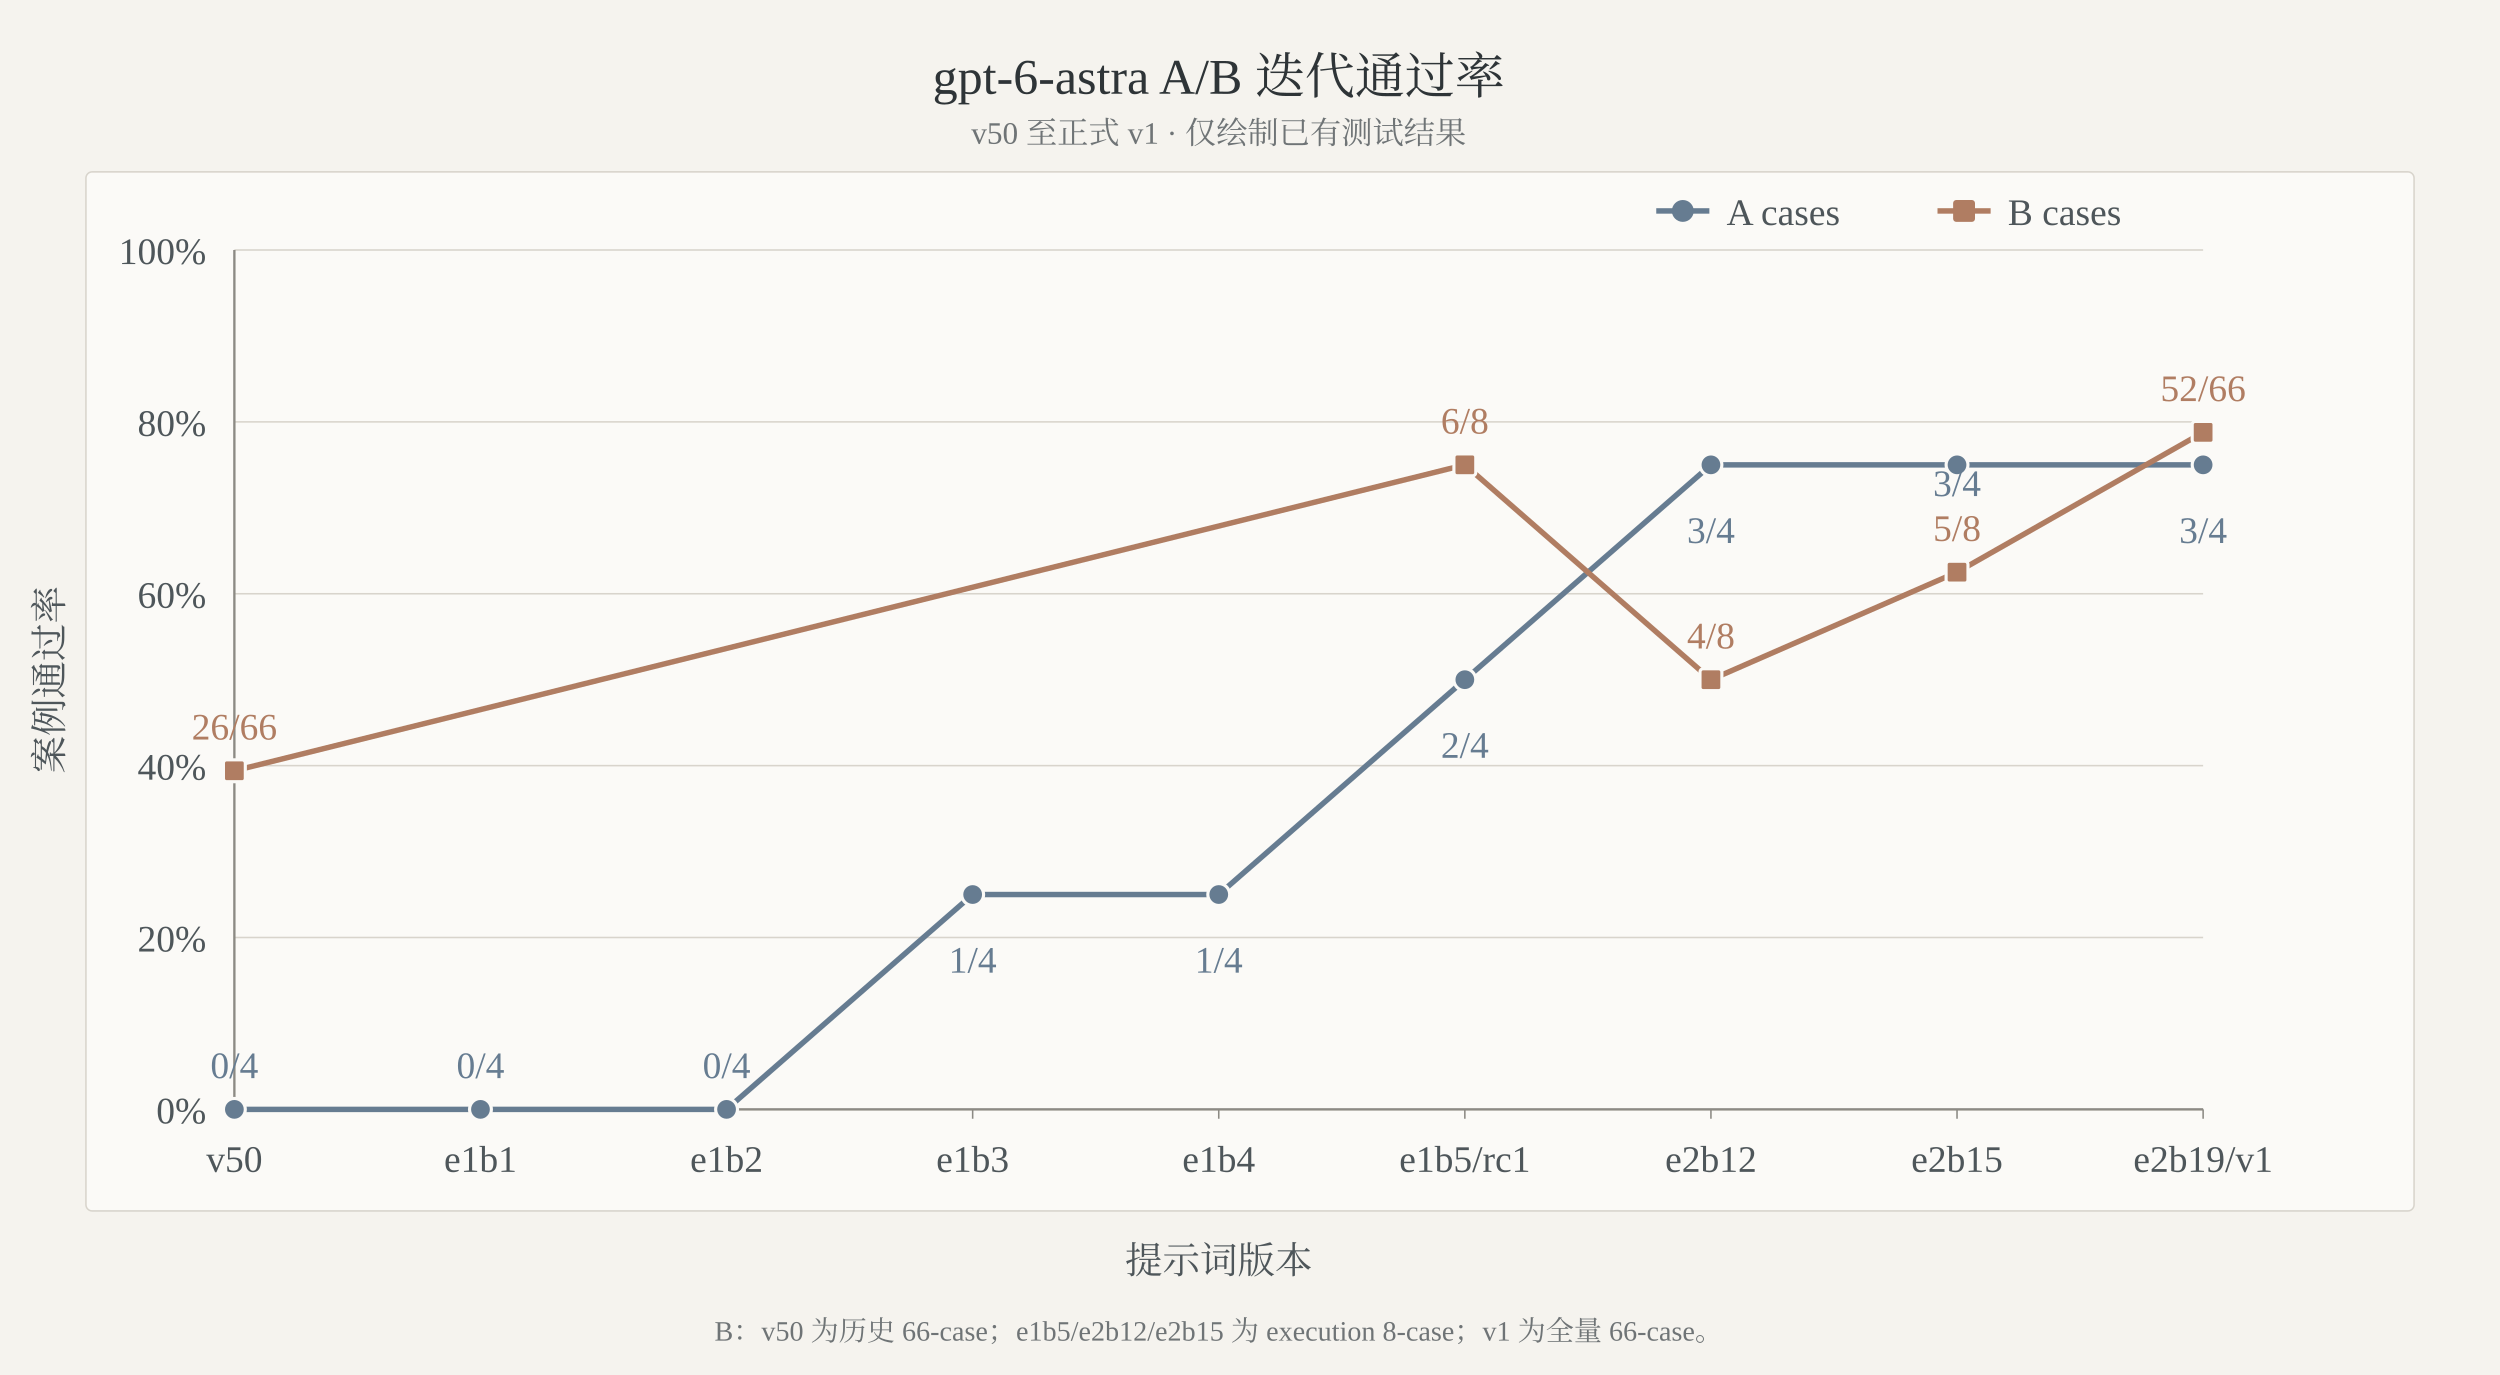
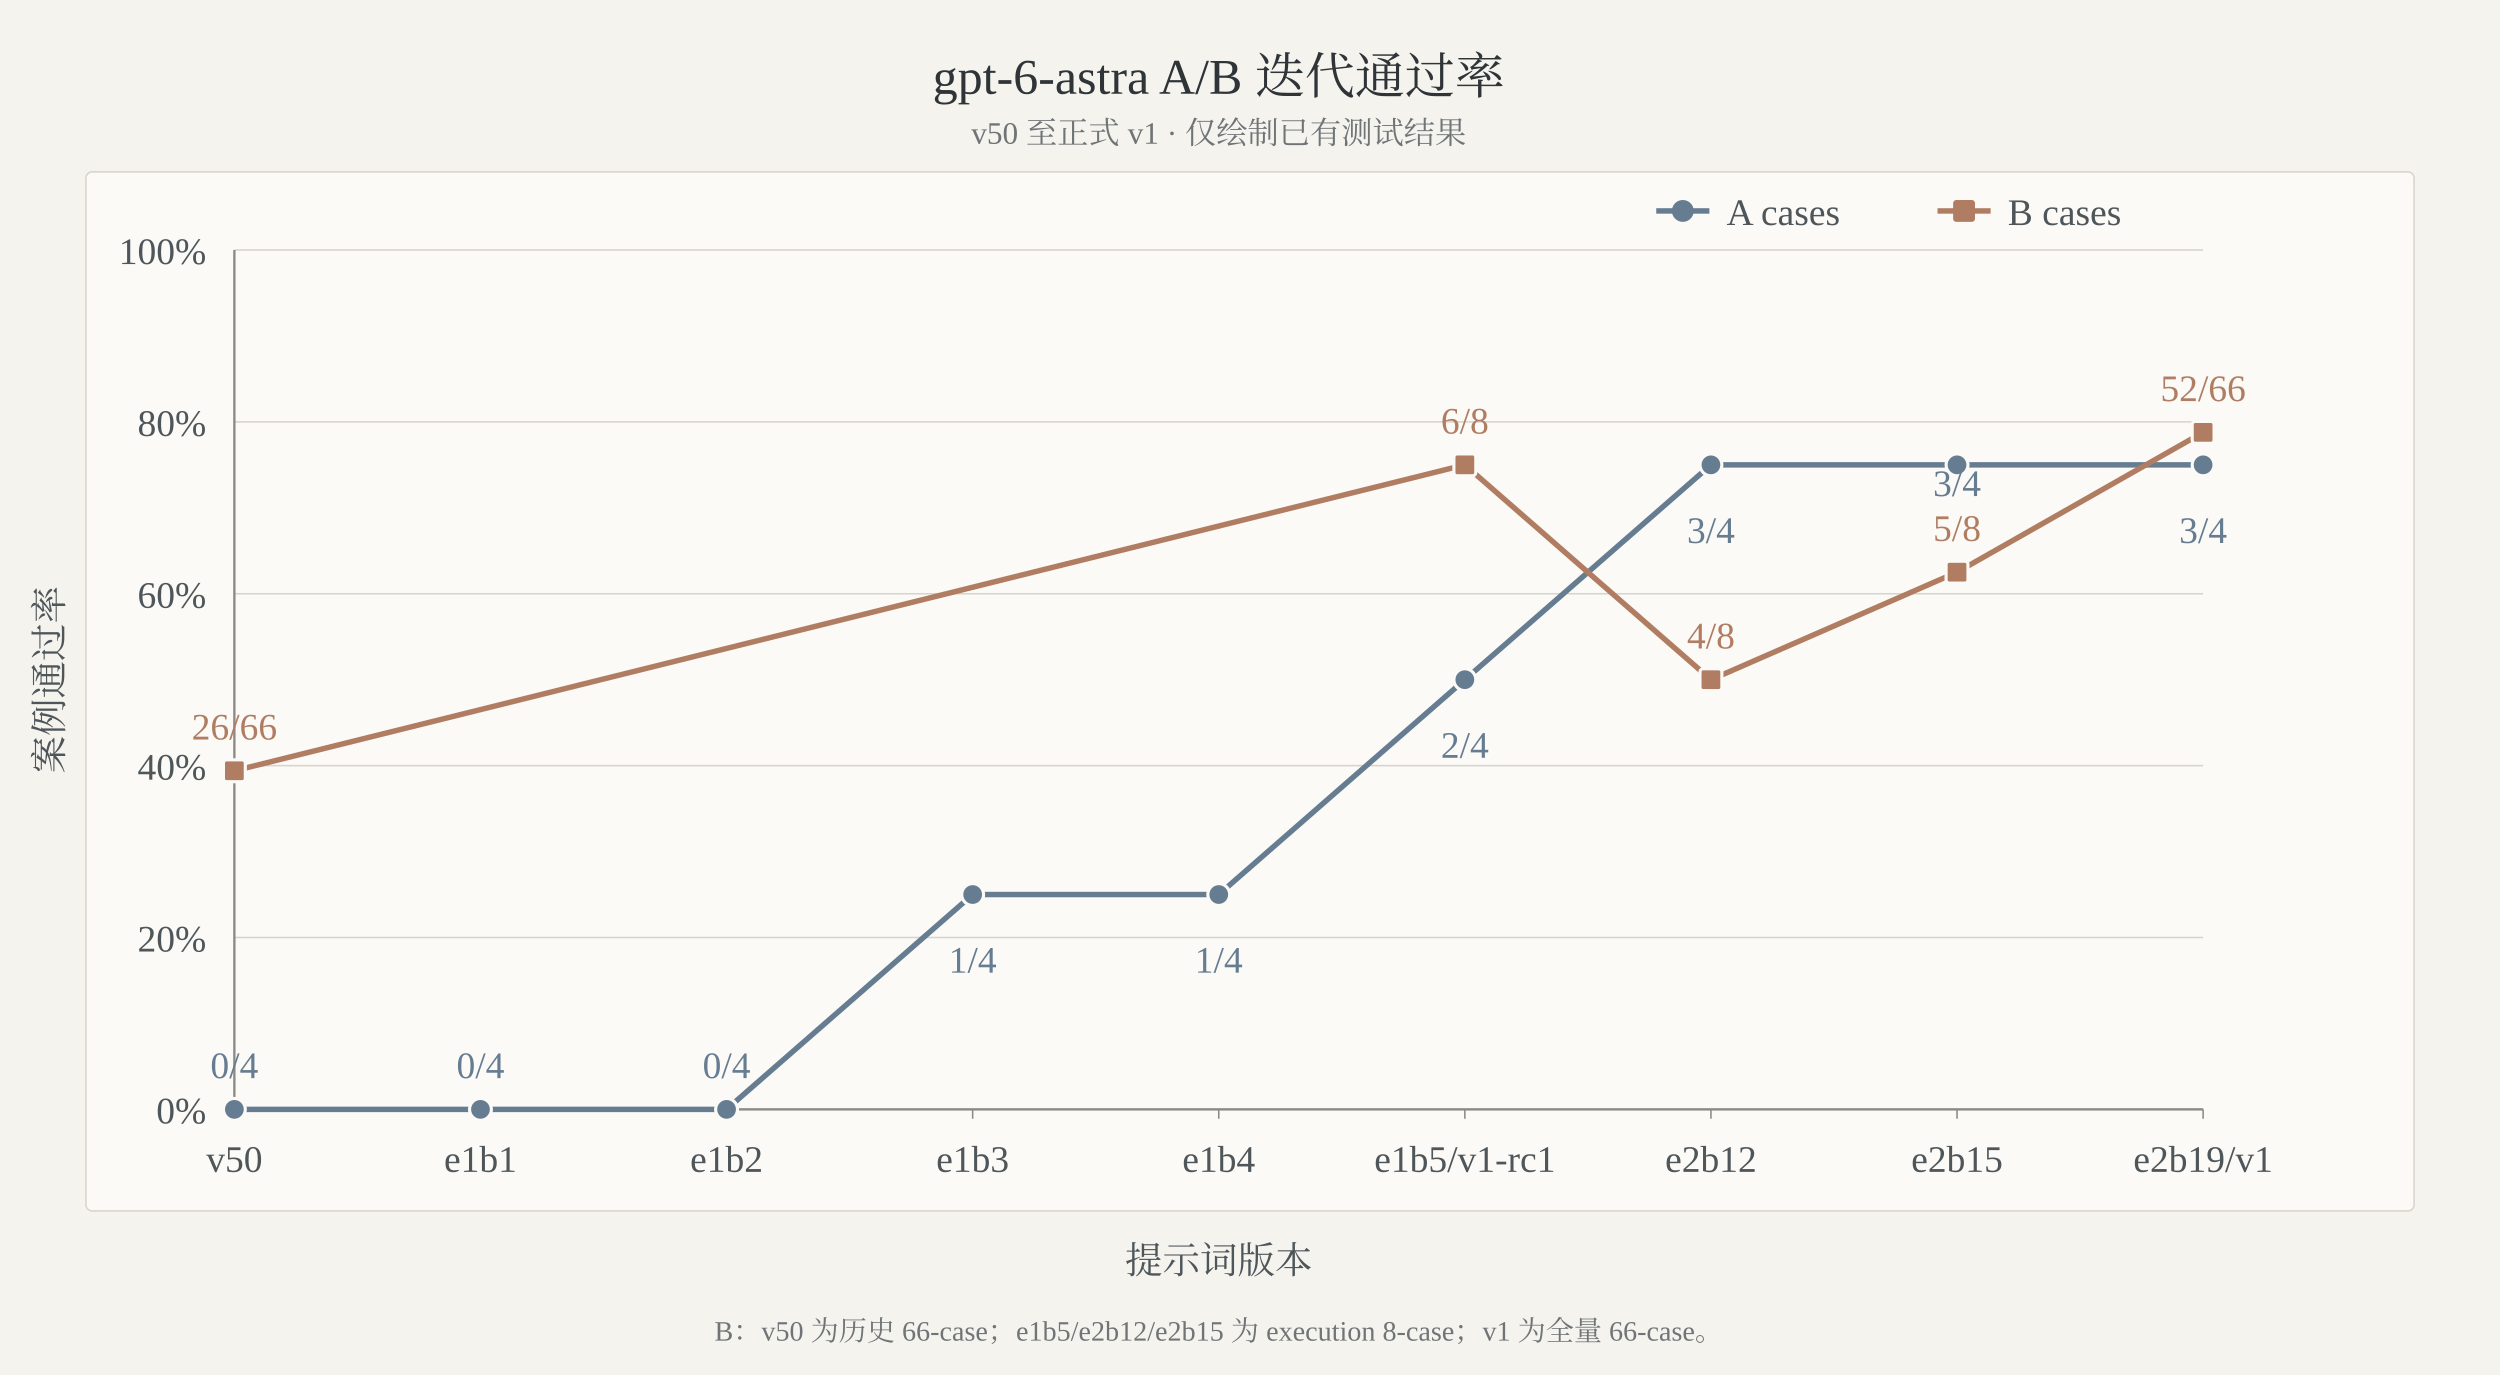
<svg xmlns="http://www.w3.org/2000/svg" width="1600" height="880" viewBox="0 0 1600 880" role="img" aria-labelledby="title desc">
  <rect width="1600" height="880" fill="#F5F3EE" />
  <rect x="55" y="110" width="1490" height="665" rx="4" fill="#FBFAF7" stroke="#D8D4CC" />
  <g font-family="Charter,Georgia,Times New Roman,STSong,Songti SC,Noto Serif CJK SC,serif">
    <text x="780" y="60" text-anchor="middle" font-size="32" font-weight="500" fill="#2E3437">gpt-6-astra A/B 迭代通过率</text>
    <text x="780" y="92" text-anchor="middle" font-size="20" fill="#6F7476">v50 至正式 v1 · 仅绘制已有测试结果</text>
    <line x1="150" y1="710.0" x2="1410" y2="710.0" stroke="#D8D4CC" stroke-width="1" />
    <text x="132" y="719.0" text-anchor="end" font-size="24" fill="#4E565A">0%</text>
    <line x1="150" y1="600.0" x2="1410" y2="600.0" stroke="#D8D4CC" stroke-width="1" />
    <text x="132" y="609.0" text-anchor="end" font-size="24" fill="#4E565A">20%</text>
    <line x1="150" y1="490.0" x2="1410" y2="490.0" stroke="#D8D4CC" stroke-width="1" />
    <text x="132" y="499.0" text-anchor="end" font-size="24" fill="#4E565A">40%</text>
    <line x1="150" y1="380.0" x2="1410" y2="380.0" stroke="#D8D4CC" stroke-width="1" />
    <text x="132" y="389.0" text-anchor="end" font-size="24" fill="#4E565A">60%</text>
    <line x1="150" y1="270.0" x2="1410" y2="270.0" stroke="#D8D4CC" stroke-width="1" />
    <text x="132" y="279.0" text-anchor="end" font-size="24" fill="#4E565A">80%</text>
    <line x1="150" y1="160.0" x2="1410" y2="160.0" stroke="#D8D4CC" stroke-width="1" />
    <text x="132" y="169.0" text-anchor="end" font-size="24" fill="#4E565A">100%</text>
    <line x1="150" y1="160" x2="150" y2="710" stroke="#8C8A84" stroke-width="1.5" />
    <line x1="150" y1="710" x2="1410" y2="710" stroke="#8C8A84" stroke-width="1.5" />
    <line x1="150.0" y1="710" x2="150.0" y2="716" stroke="#8C8A84" />
    <text x="150.0" y="750" text-anchor="middle" font-size="24" fill="#4E565A">v50</text>
    <line x1="307.5" y1="710" x2="307.5" y2="716" stroke="#8C8A84" />
    <text x="307.5" y="750" text-anchor="middle" font-size="24" fill="#4E565A">e1b1</text>
    <line x1="465.0" y1="710" x2="465.0" y2="716" stroke="#8C8A84" />
    <text x="465.0" y="750" text-anchor="middle" font-size="24" fill="#4E565A">e1b2</text>
    <line x1="622.5" y1="710" x2="622.5" y2="716" stroke="#8C8A84" />
    <text x="622.5" y="750" text-anchor="middle" font-size="24" fill="#4E565A">e1b3</text>
    <line x1="780.0" y1="710" x2="780.0" y2="716" stroke="#8C8A84" />
    <text x="780.0" y="750" text-anchor="middle" font-size="24" fill="#4E565A">e1b4</text>
    <line x1="937.5" y1="710" x2="937.5" y2="716" stroke="#8C8A84" />
-     <text x="937.5" y="750" text-anchor="middle" font-size="24" fill="#4E565A">e1b5/rc1</text>
+     <text x="937.5" y="750" text-anchor="middle" font-size="24" fill="#4E565A">e1b5/v1-rc1</text>
    <line x1="1095.0" y1="710" x2="1095.0" y2="716" stroke="#8C8A84" />
    <text x="1095.0" y="750" text-anchor="middle" font-size="24" fill="#4E565A">e2b12</text>
    <line x1="1252.5" y1="710" x2="1252.5" y2="716" stroke="#8C8A84" />
    <text x="1252.5" y="750" text-anchor="middle" font-size="24" fill="#4E565A">e2b15</text>
    <line x1="1410.0" y1="710" x2="1410.0" y2="716" stroke="#8C8A84" />
    <text x="1410.0" y="750" text-anchor="middle" font-size="24" fill="#4E565A">e2b19/v1</text>
    <text x="780.0" y="815" text-anchor="middle" font-size="24" fill="#4E565A">提示词版本</text>
    <text x="40" y="435" transform="rotate(-90 40 435)" text-anchor="middle" font-size="24" fill="#4E565A">案例通过率</text>
    <polyline points="150.0,710.0 307.5,710.0 465.0,710.0 622.5,572.5 780.0,572.5 937.5,435.0 1095.0,297.5 1252.5,297.5 1410.0,297.5" fill="none" stroke="#667C91" stroke-width="3.5" stroke-linecap="round" stroke-linejoin="round" />
    <circle cx="150.0" cy="710.0" r="7" fill="#667C91" stroke="#FBFAF7" stroke-width="2" />
    <text x="150.0" y="690.0" text-anchor="middle" font-size="24" font-weight="500" fill="#667C91">0/4</text>
    <circle cx="307.5" cy="710.0" r="7" fill="#667C91" stroke="#FBFAF7" stroke-width="2" />
    <text x="307.5" y="690.0" text-anchor="middle" font-size="24" font-weight="500" fill="#667C91">0/4</text>
    <circle cx="465.0" cy="710.0" r="7" fill="#667C91" stroke="#FBFAF7" stroke-width="2" />
    <text x="465.0" y="690.0" text-anchor="middle" font-size="24" font-weight="500" fill="#667C91">0/4</text>
    <circle cx="622.5" cy="572.5" r="7" fill="#667C91" stroke="#FBFAF7" stroke-width="2" />
    <text x="622.5" y="622.5" text-anchor="middle" font-size="24" font-weight="500" fill="#667C91">1/4</text>
    <circle cx="780.0" cy="572.5" r="7" fill="#667C91" stroke="#FBFAF7" stroke-width="2" />
    <text x="780.0" y="622.5" text-anchor="middle" font-size="24" font-weight="500" fill="#667C91">1/4</text>
    <circle cx="937.5" cy="435.0" r="7" fill="#667C91" stroke="#FBFAF7" stroke-width="2" />
    <text x="937.5" y="485.0" text-anchor="middle" font-size="24" font-weight="500" fill="#667C91">2/4</text>
    <circle cx="1095.0" cy="297.5" r="7" fill="#667C91" stroke="#FBFAF7" stroke-width="2" />
    <text x="1095.0" y="347.5" text-anchor="middle" font-size="24" font-weight="500" fill="#667C91">3/4</text>
    <circle cx="1252.5" cy="297.5" r="7" fill="#667C91" stroke="#FBFAF7" stroke-width="2" />
    <text x="1252.5" y="317.5" text-anchor="middle" font-size="24" font-weight="500" fill="#667C91">3/4</text>
    <circle cx="1410.0" cy="297.5" r="7" fill="#667C91" stroke="#FBFAF7" stroke-width="2" />
    <text x="1410.0" y="347.5" text-anchor="middle" font-size="24" font-weight="500" fill="#667C91">3/4</text>
    <polyline points="150.0,493.3 937.5,297.5 1095.0,435.0 1252.5,366.2 1410.0,276.7" fill="none" stroke="#B07D62" stroke-width="3.5" stroke-linecap="round" stroke-linejoin="round" />
    <rect x="143.0" y="486.3" width="14" height="14" rx="2" fill="#B07D62" stroke="#FBFAF7" stroke-width="2" />
    <text x="150.0" y="473.3" text-anchor="middle" font-size="24" font-weight="500" fill="#B07D62">26/66</text>
    <rect x="930.5" y="290.5" width="14" height="14" rx="2" fill="#B07D62" stroke="#FBFAF7" stroke-width="2" />
    <text x="937.5" y="277.5" text-anchor="middle" font-size="24" font-weight="500" fill="#B07D62">6/8</text>
    <rect x="1088.0" y="428.0" width="14" height="14" rx="2" fill="#B07D62" stroke="#FBFAF7" stroke-width="2" />
    <text x="1095.0" y="415.0" text-anchor="middle" font-size="24" font-weight="500" fill="#B07D62">4/8</text>
    <rect x="1245.5" y="359.2" width="14" height="14" rx="2" fill="#B07D62" stroke="#FBFAF7" stroke-width="2" />
    <text x="1252.5" y="346.2" text-anchor="middle" font-size="24" font-weight="500" fill="#B07D62">5/8</text>
    <rect x="1403.0" y="269.7" width="14" height="14" rx="2" fill="#B07D62" stroke="#FBFAF7" stroke-width="2" />
    <text x="1410.0" y="256.7" text-anchor="middle" font-size="24" font-weight="500" fill="#B07D62">52/66</text>
    <line x1="1060" y1="135" x2="1094" y2="135" stroke="#667C91" stroke-width="3.5" />
    <circle cx="1077" cy="135" r="7" fill="#667C91" />
    <text x="1105" y="144" font-size="24" fill="#4E565A">A cases</text>
    <line x1="1240" y1="135" x2="1274" y2="135" stroke="#B07D62" stroke-width="3.5" />
    <rect x="1250" y="128" width="14" height="14" rx="2" fill="#B07D62" />
    <text x="1285" y="144" font-size="24" fill="#4E565A">B cases</text>
    <text x="780" y="858" text-anchor="middle" font-size="18" fill="#6F7476">B：v50 为历史 66-case；e1b5/e2b12/e2b15 为 execution 8-case；v1 为全量 66-case。</text>
  </g>
</svg>
